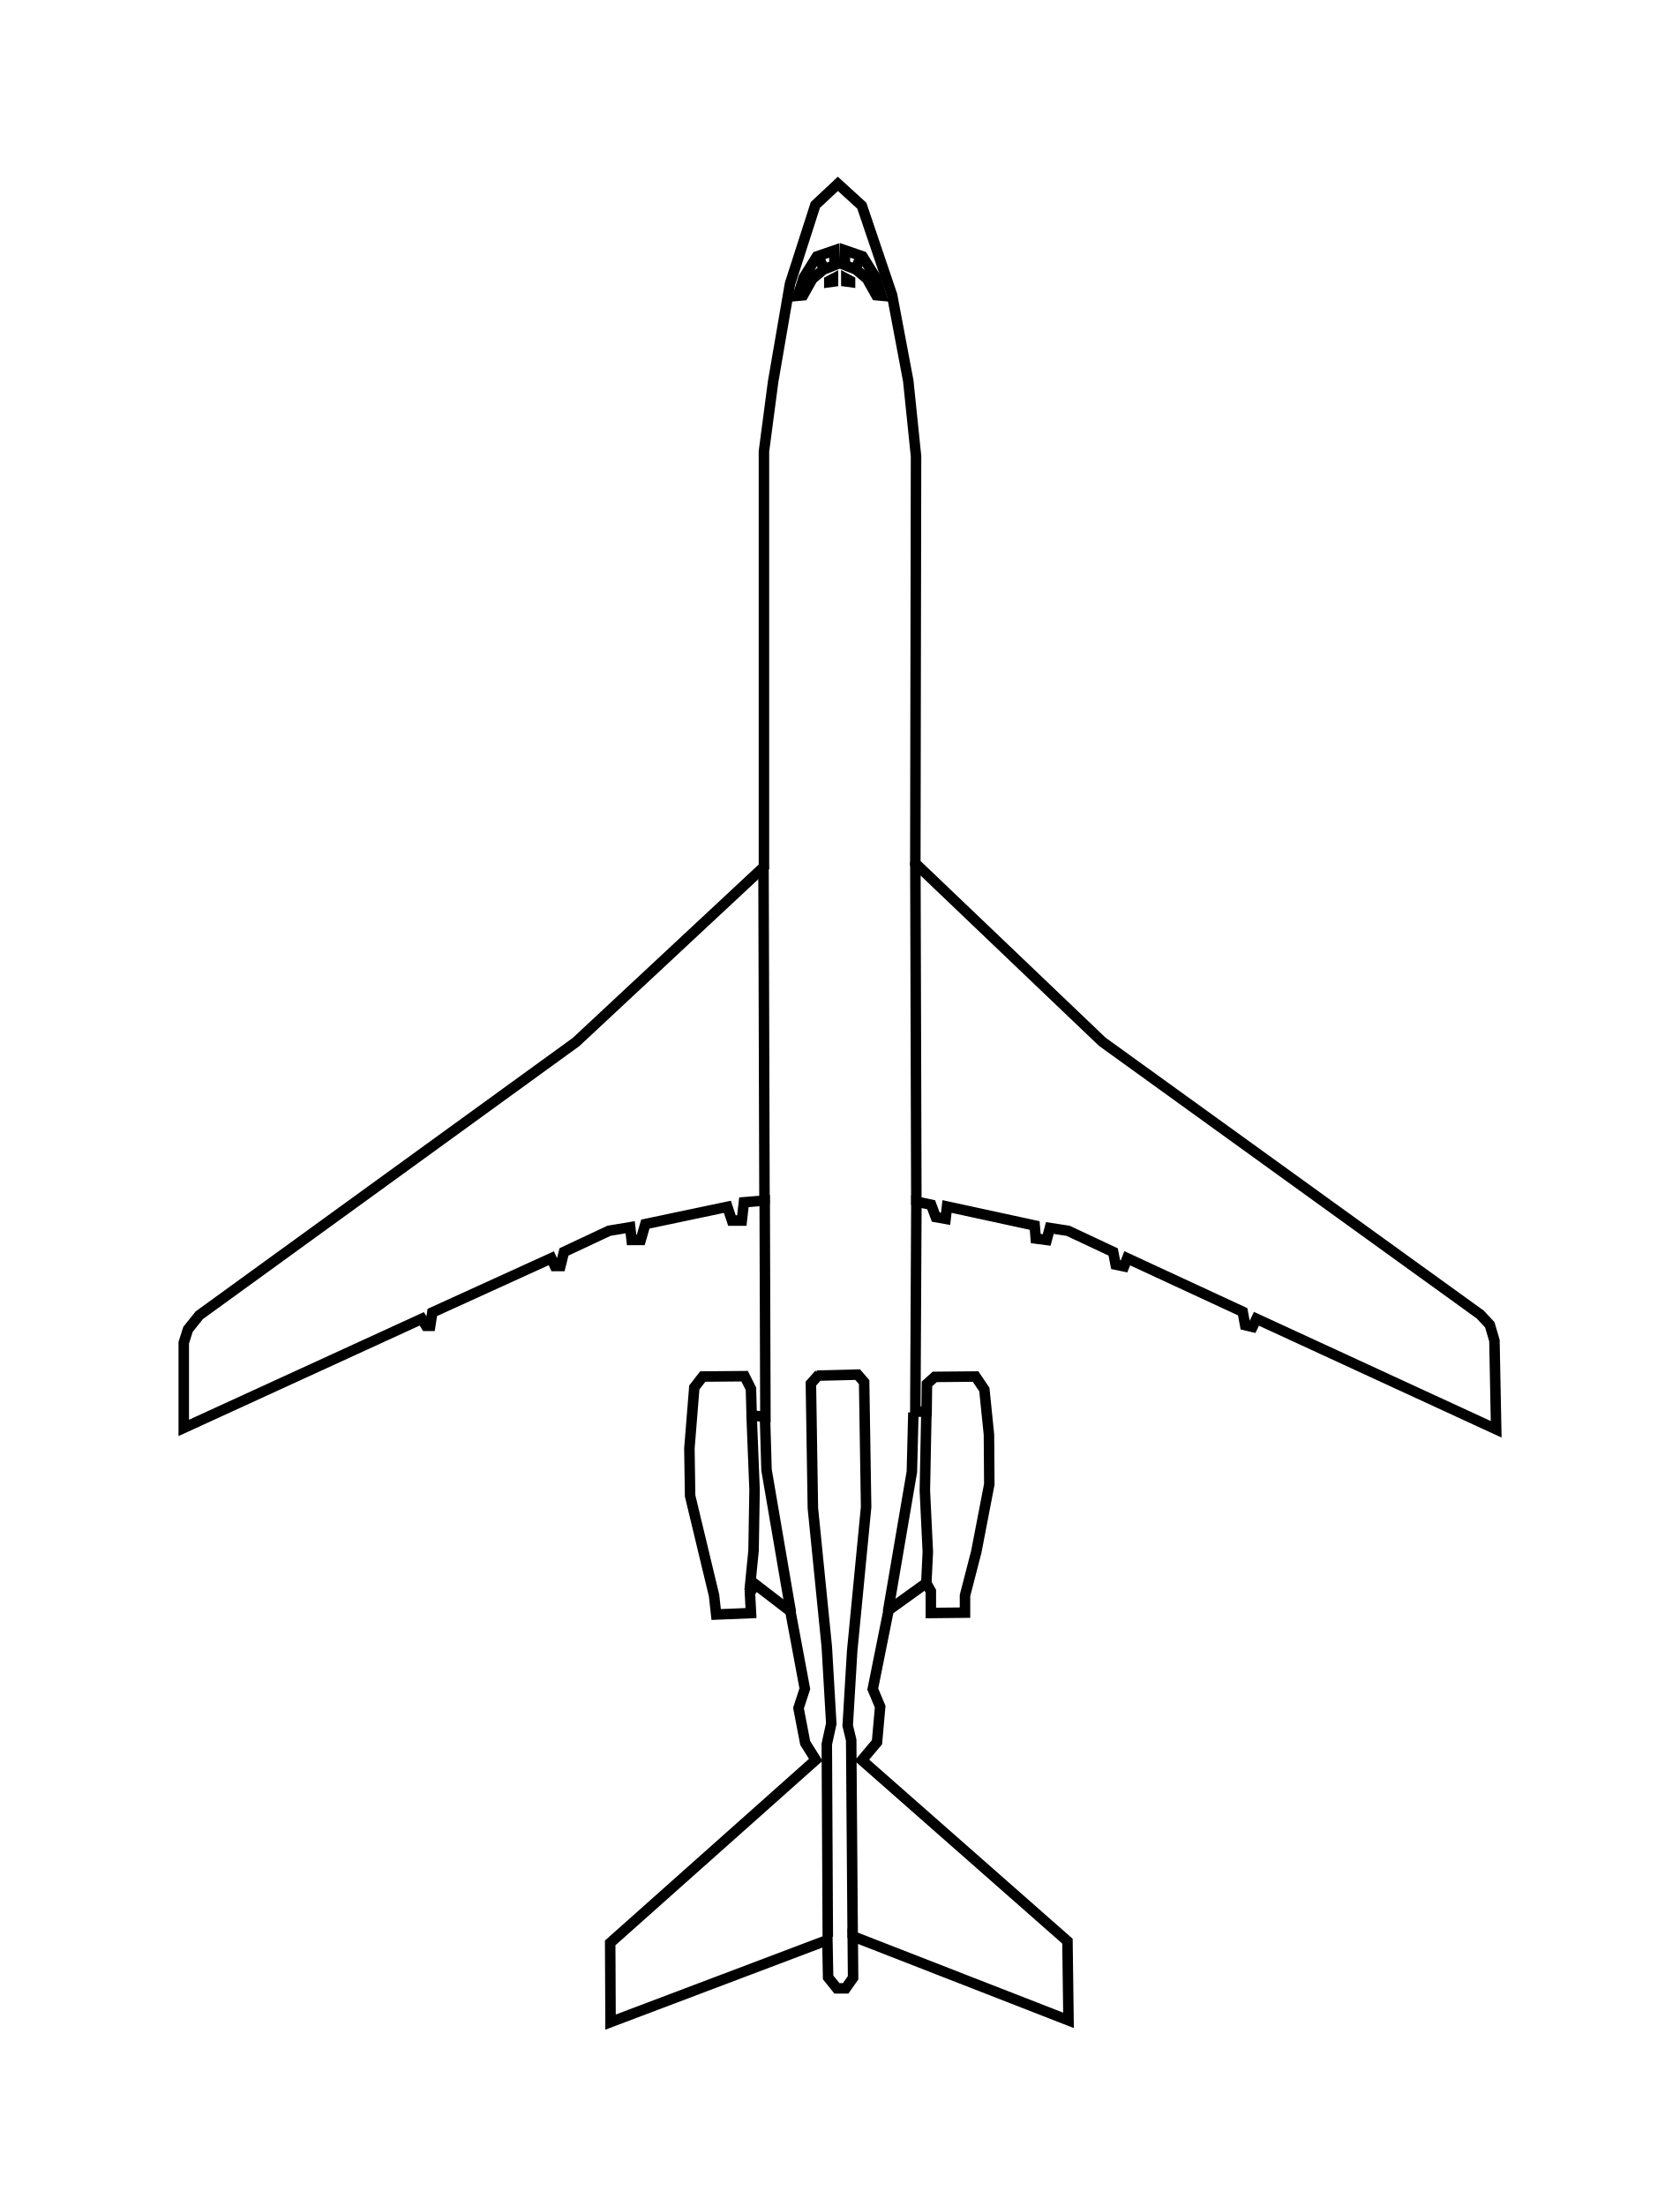
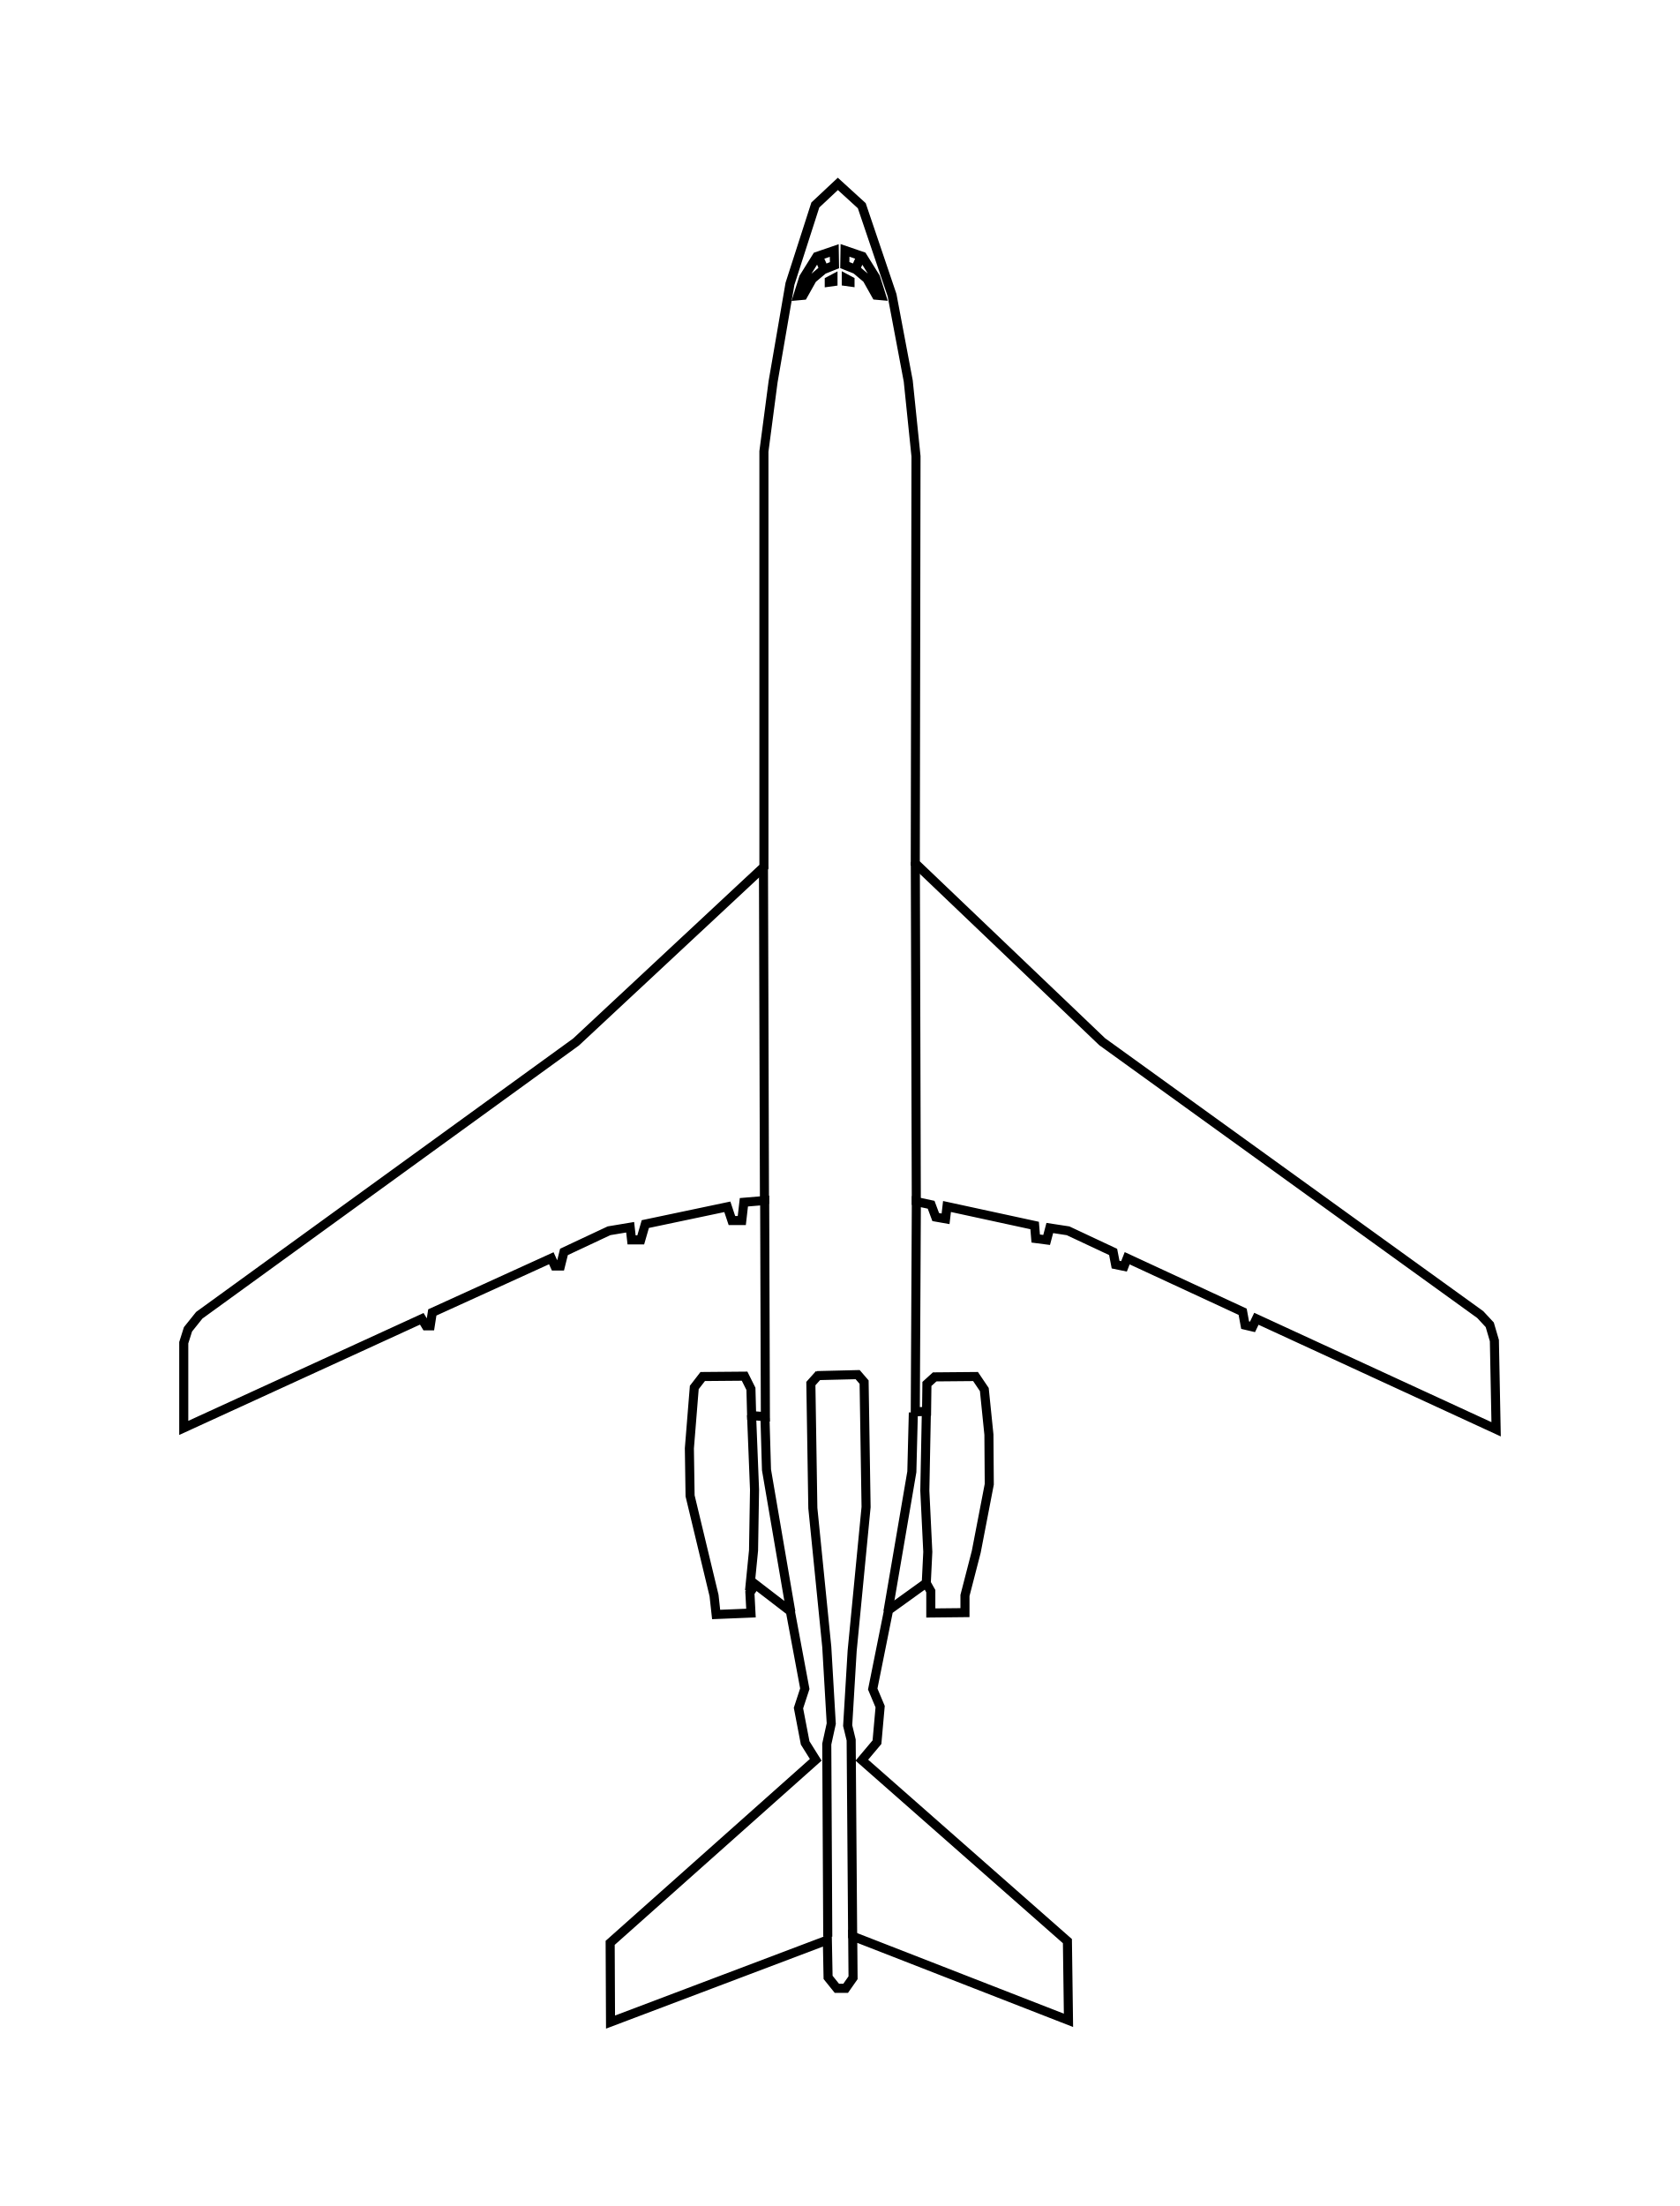
- <svg xmlns="http://www.w3.org/2000/svg" viewBox="-4.626 -4.377 42.438 55.723" version="1.1" id="svg8">
+ <svg xmlns="http://www.w3.org/2000/svg" width="129.61" height="170.19" viewBox="-4.626 -4.377 42.438 55.723" version="1.1" id="svg8">
  <defs id="defs2">
    <pattern id="EMFhbasepattern" patternUnits="userSpaceOnUse" width="6" height="6" x="0" y="0" />
  </defs>
  <g id="layer2">
-     <path style="fill:none;stroke:#000000;stroke-width:0.265px;stroke-linecap:butt;stroke-linejoin:miter;stroke-opacity:1" d="M 16.54,0.267 15.971,0.8 15.33,2.792 14.904,5.264 14.672,7.025 V 17.518 l -4.749,4.428 -9.515,6.9 -0.285,0.356 -0.107,0.338 v 2.152 L 6.029,28.936 6.136,29.113 H 6.242 l 0.053,-0.338 3.006,-1.369 0.089,0.196 h 0.142 l 0.089,-0.356 1.138,-0.534 0.534,-0.089 0.036,0.32 h 0.231 l 0.116,-0.4 2.072,-0.436 0.116,0.347 h 0.249 l 0.053,-0.462 0.525,-0.044 0.018,5.46 -0.347,-0.027 -0.018,-0.676 -0.16,-0.32 -1.058,0.009 -0.213,0.276 -0.124,1.538 0.018,1.2 0.605,2.517 0.053,0.48 0.88,-0.036 -0.027,-0.516 0.142,-0.205 0.88,0.676 0.365,1.956 -0.16,0.489 0.169,0.88 0.267,0.427 -5.193,4.624 0.009,2.001 5.478,-2.072 0.018,0.943 0.222,0.276 h 0.222 l 0.187,-0.267 -0.009,-1.049 5.451,2.125 -0.027,-2.001 -5.193,-4.571 0.382,-0.454 0.08,-0.898 -0.187,-0.445 0.4,-1.992 0.951,-0.685 0.116,0.205 v 0.551 l 0.863,-0.009 V 35.925 l 0.285,-1.103 0.329,-1.707 -0.009,-1.254 -0.116,-1.138 -0.222,-0.329 -1.032,0.009 -0.196,0.178 -0.009,0.694 -0.285,0.009 0.027,-5.309 0.373,0.08 0.116,0.311 0.249,0.044 0.036,-0.311 2.214,0.48 0.027,0.329 0.276,0.036 0.08,-0.302 0.462,0.071 1.138,0.534 0.062,0.32 0.213,0.044 0.08,-0.205 2.917,1.352 0.062,0.338 0.187,0.044 0.098,-0.205 6.056,2.792 -0.044,-2.241 L 33.008,29.087 32.768,28.829 23.218,21.937 18.496,17.429 18.514,7.149 18.318,5.246 17.909,3.077 17.144,0.818 Z" id="path32" />
+     <path style="fill:none;stroke:#000000;stroke-width:0.229px;stroke-linecap:butt;stroke-linejoin:miter;stroke-opacity:1" d="M 16.54,0.267 15.971,0.8 15.33,2.792 14.904,5.264 14.672,7.025 V 17.518 l -4.749,4.428 -9.515,6.9 -0.285,0.356 -0.107,0.338 v 2.152 L 6.029,28.936 6.136,29.113 H 6.242 l 0.053,-0.338 3.006,-1.369 0.089,0.196 h 0.142 l 0.089,-0.356 1.138,-0.534 0.534,-0.089 0.036,0.32 h 0.231 l 0.116,-0.4 2.072,-0.436 0.116,0.347 h 0.249 l 0.053,-0.462 0.525,-0.044 0.018,5.46 -0.347,-0.027 -0.018,-0.676 -0.16,-0.32 -1.058,0.009 -0.213,0.276 -0.124,1.538 0.018,1.2 0.605,2.517 0.053,0.48 0.88,-0.036 -0.027,-0.516 0.142,-0.205 0.88,0.676 0.365,1.956 -0.16,0.489 0.169,0.88 0.267,0.427 -5.193,4.624 0.009,2.001 5.478,-2.072 0.018,0.943 0.222,0.276 h 0.222 l 0.187,-0.267 -0.009,-1.049 5.451,2.125 -0.027,-2.001 -5.193,-4.571 0.382,-0.454 0.08,-0.898 -0.187,-0.445 0.4,-1.992 0.951,-0.685 0.116,0.205 v 0.551 l 0.863,-0.009 V 35.925 l 0.285,-1.103 0.329,-1.707 -0.009,-1.254 -0.116,-1.138 -0.222,-0.329 -1.032,0.009 -0.196,0.178 -0.009,0.694 -0.285,0.009 0.027,-5.309 0.373,0.08 0.116,0.311 0.249,0.044 0.036,-0.311 2.214,0.48 0.027,0.329 0.276,0.036 0.08,-0.302 0.462,0.071 1.138,0.534 0.062,0.32 0.213,0.044 0.08,-0.205 2.917,1.352 0.062,0.338 0.187,0.044 0.098,-0.205 6.056,2.792 -0.044,-2.241 L 33.008,29.087 32.768,28.829 23.218,21.937 18.496,17.429 18.514,7.149 18.318,5.246 17.909,3.077 17.144,0.818 Z" id="path32" />
  </g>
  <g id="layer4">
-     <path id="path90" style="fill:none;stroke:#000000;stroke-width:0.265px;stroke-linecap:butt;stroke-linejoin:miter;stroke-opacity:1" d="m 16.914,44.581 -0.038,-5.005 -0.088,-0.365 0.113,-1.886 0.352,-3.634 -0.05,-3.156 -0.163,-0.189 -1.031,0.025 m 0.063,-0.038 -0.214,0.239 0.05,3.144 0.352,3.509 0.113,1.937 -0.113,0.516 0.025,4.867 m 2.49,-13.217 -0.038,1.949 0.075,1.547 -0.038,0.78 m -0.327,-4.301 -0.038,1.497 -0.604,3.534 m -3.106,-4.892 0.038,1.308 0.616,3.597 m -0.993,-4.98 0.075,1.886 -0.025,1.534 -0.101,1.019 m 4.188,-18.411 0.025,8.665 m -3.861,-8.551 0.025,8.526 M 17.12,2.134 c -0.057,0.082 -0.132,0.289 -0.132,0.289 m -0.141,0.291 -0.094,-0.05 4e-6,0.069 0.094,0.013 z m 0.792,0.377 -0.145,-0.459 -0.333,-0.534 -0.44,-0.151 -0.006,0.371 0.283,0.113 0.277,0.233 0.233,0.415 z M 16.053,2.132 c 0.057,0.082 0.132,0.289 0.132,0.289 m 0.138,0.296 0.094,-0.05 -4e-6,0.069 -0.094,0.013 z m -0.792,0.377 0.145,-0.459 0.333,-0.534 0.44,-0.151 0.006,0.371 -0.283,0.113 -0.277,0.233 -0.233,0.415 z" />
+     <path id="path90" style="fill:none;stroke:#000000;stroke-width:0.229px;stroke-linecap:butt;stroke-linejoin:miter;stroke-opacity:1" d="m 16.914,44.581 -0.038,-5.005 -0.088,-0.365 0.113,-1.886 0.352,-3.634 -0.05,-3.156 -0.163,-0.189 -1.031,0.025 m 0.063,-0.038 -0.214,0.239 0.05,3.144 0.352,3.509 0.113,1.937 -0.113,0.516 0.025,4.867 m 2.49,-13.217 -0.038,1.949 0.075,1.547 -0.038,0.78 m -0.327,-4.301 -0.038,1.497 -0.604,3.534 m -3.106,-4.892 0.038,1.308 0.616,3.597 m -0.993,-4.98 0.075,1.886 -0.025,1.534 -0.101,1.019 m 4.188,-18.411 0.025,8.665 m -3.861,-8.551 0.025,8.526 M 17.12,2.134 c -0.057,0.082 -0.132,0.289 -0.132,0.289 m -0.141,0.291 -0.094,-0.05 4e-6,0.069 0.094,0.013 z m 0.792,0.377 -0.145,-0.459 -0.333,-0.534 -0.44,-0.151 -0.006,0.371 0.283,0.113 0.277,0.233 0.233,0.415 z M 16.053,2.132 c 0.057,0.082 0.132,0.289 0.132,0.289 m 0.138,0.296 0.094,-0.05 -4e-6,0.069 -0.094,0.013 z m -0.792,0.377 0.145,-0.459 0.333,-0.534 0.44,-0.151 0.006,0.371 -0.283,0.113 -0.277,0.233 -0.233,0.415 z" />
  </g>
</svg>
